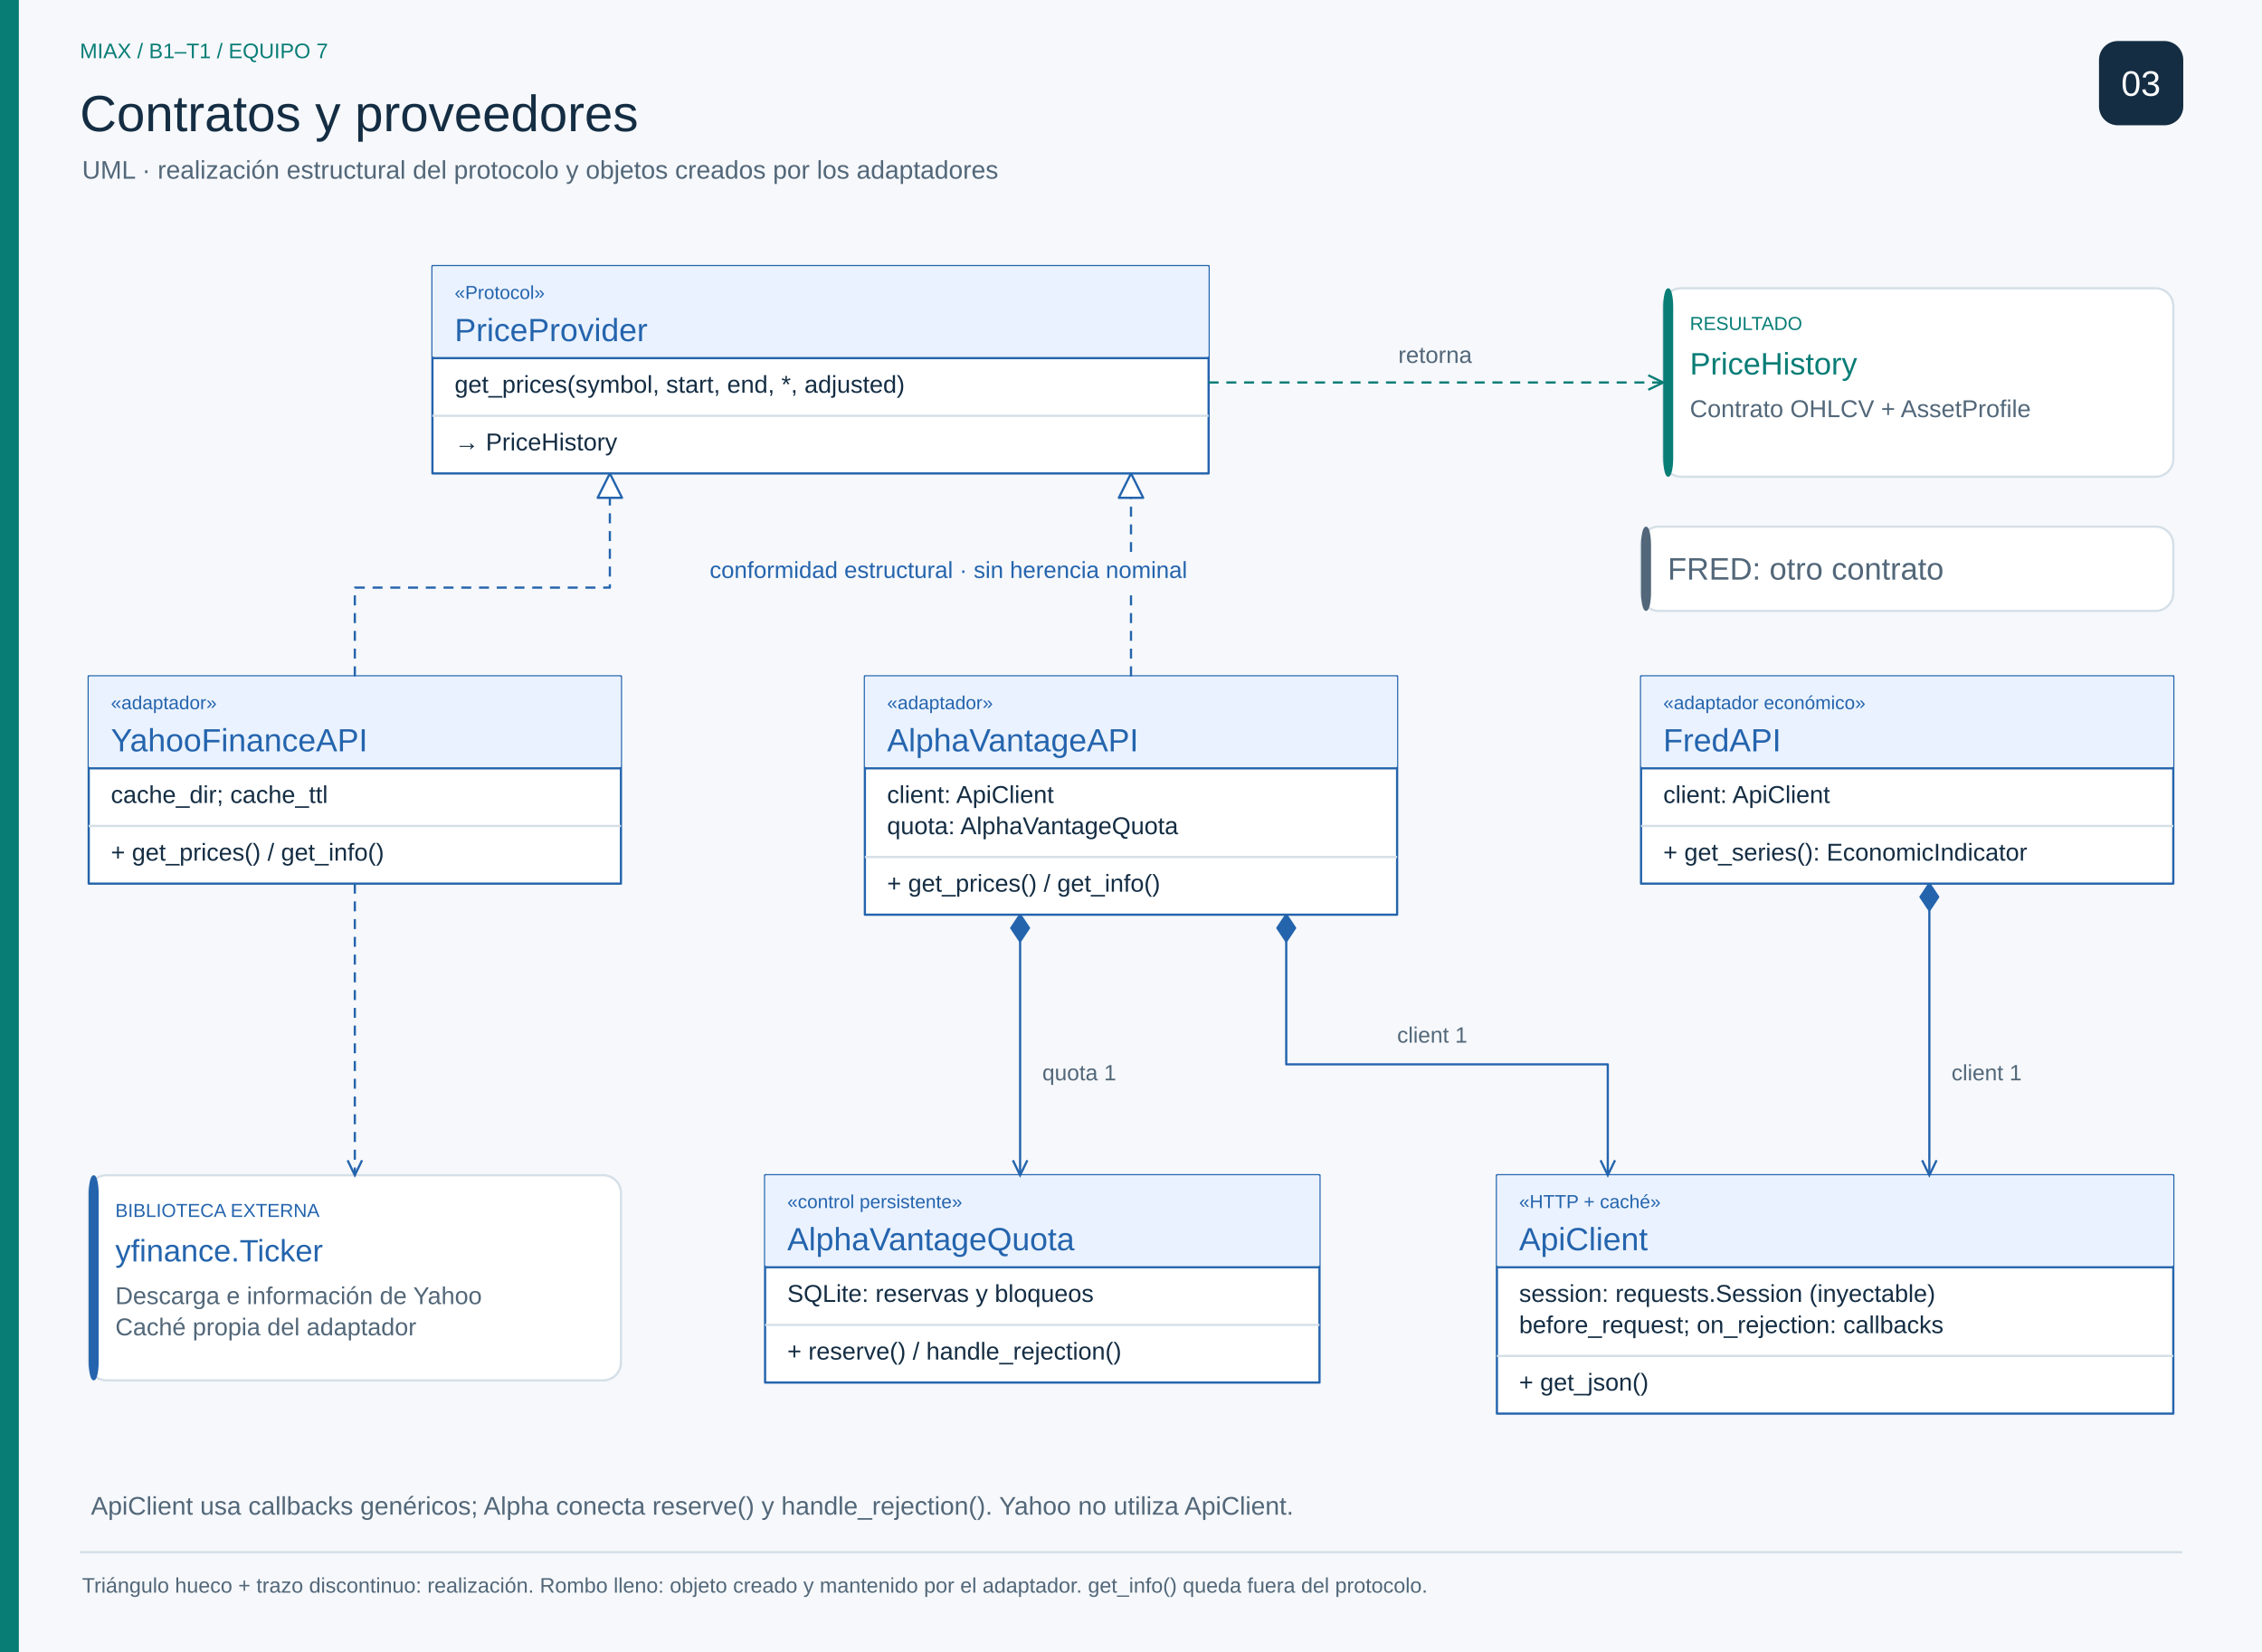
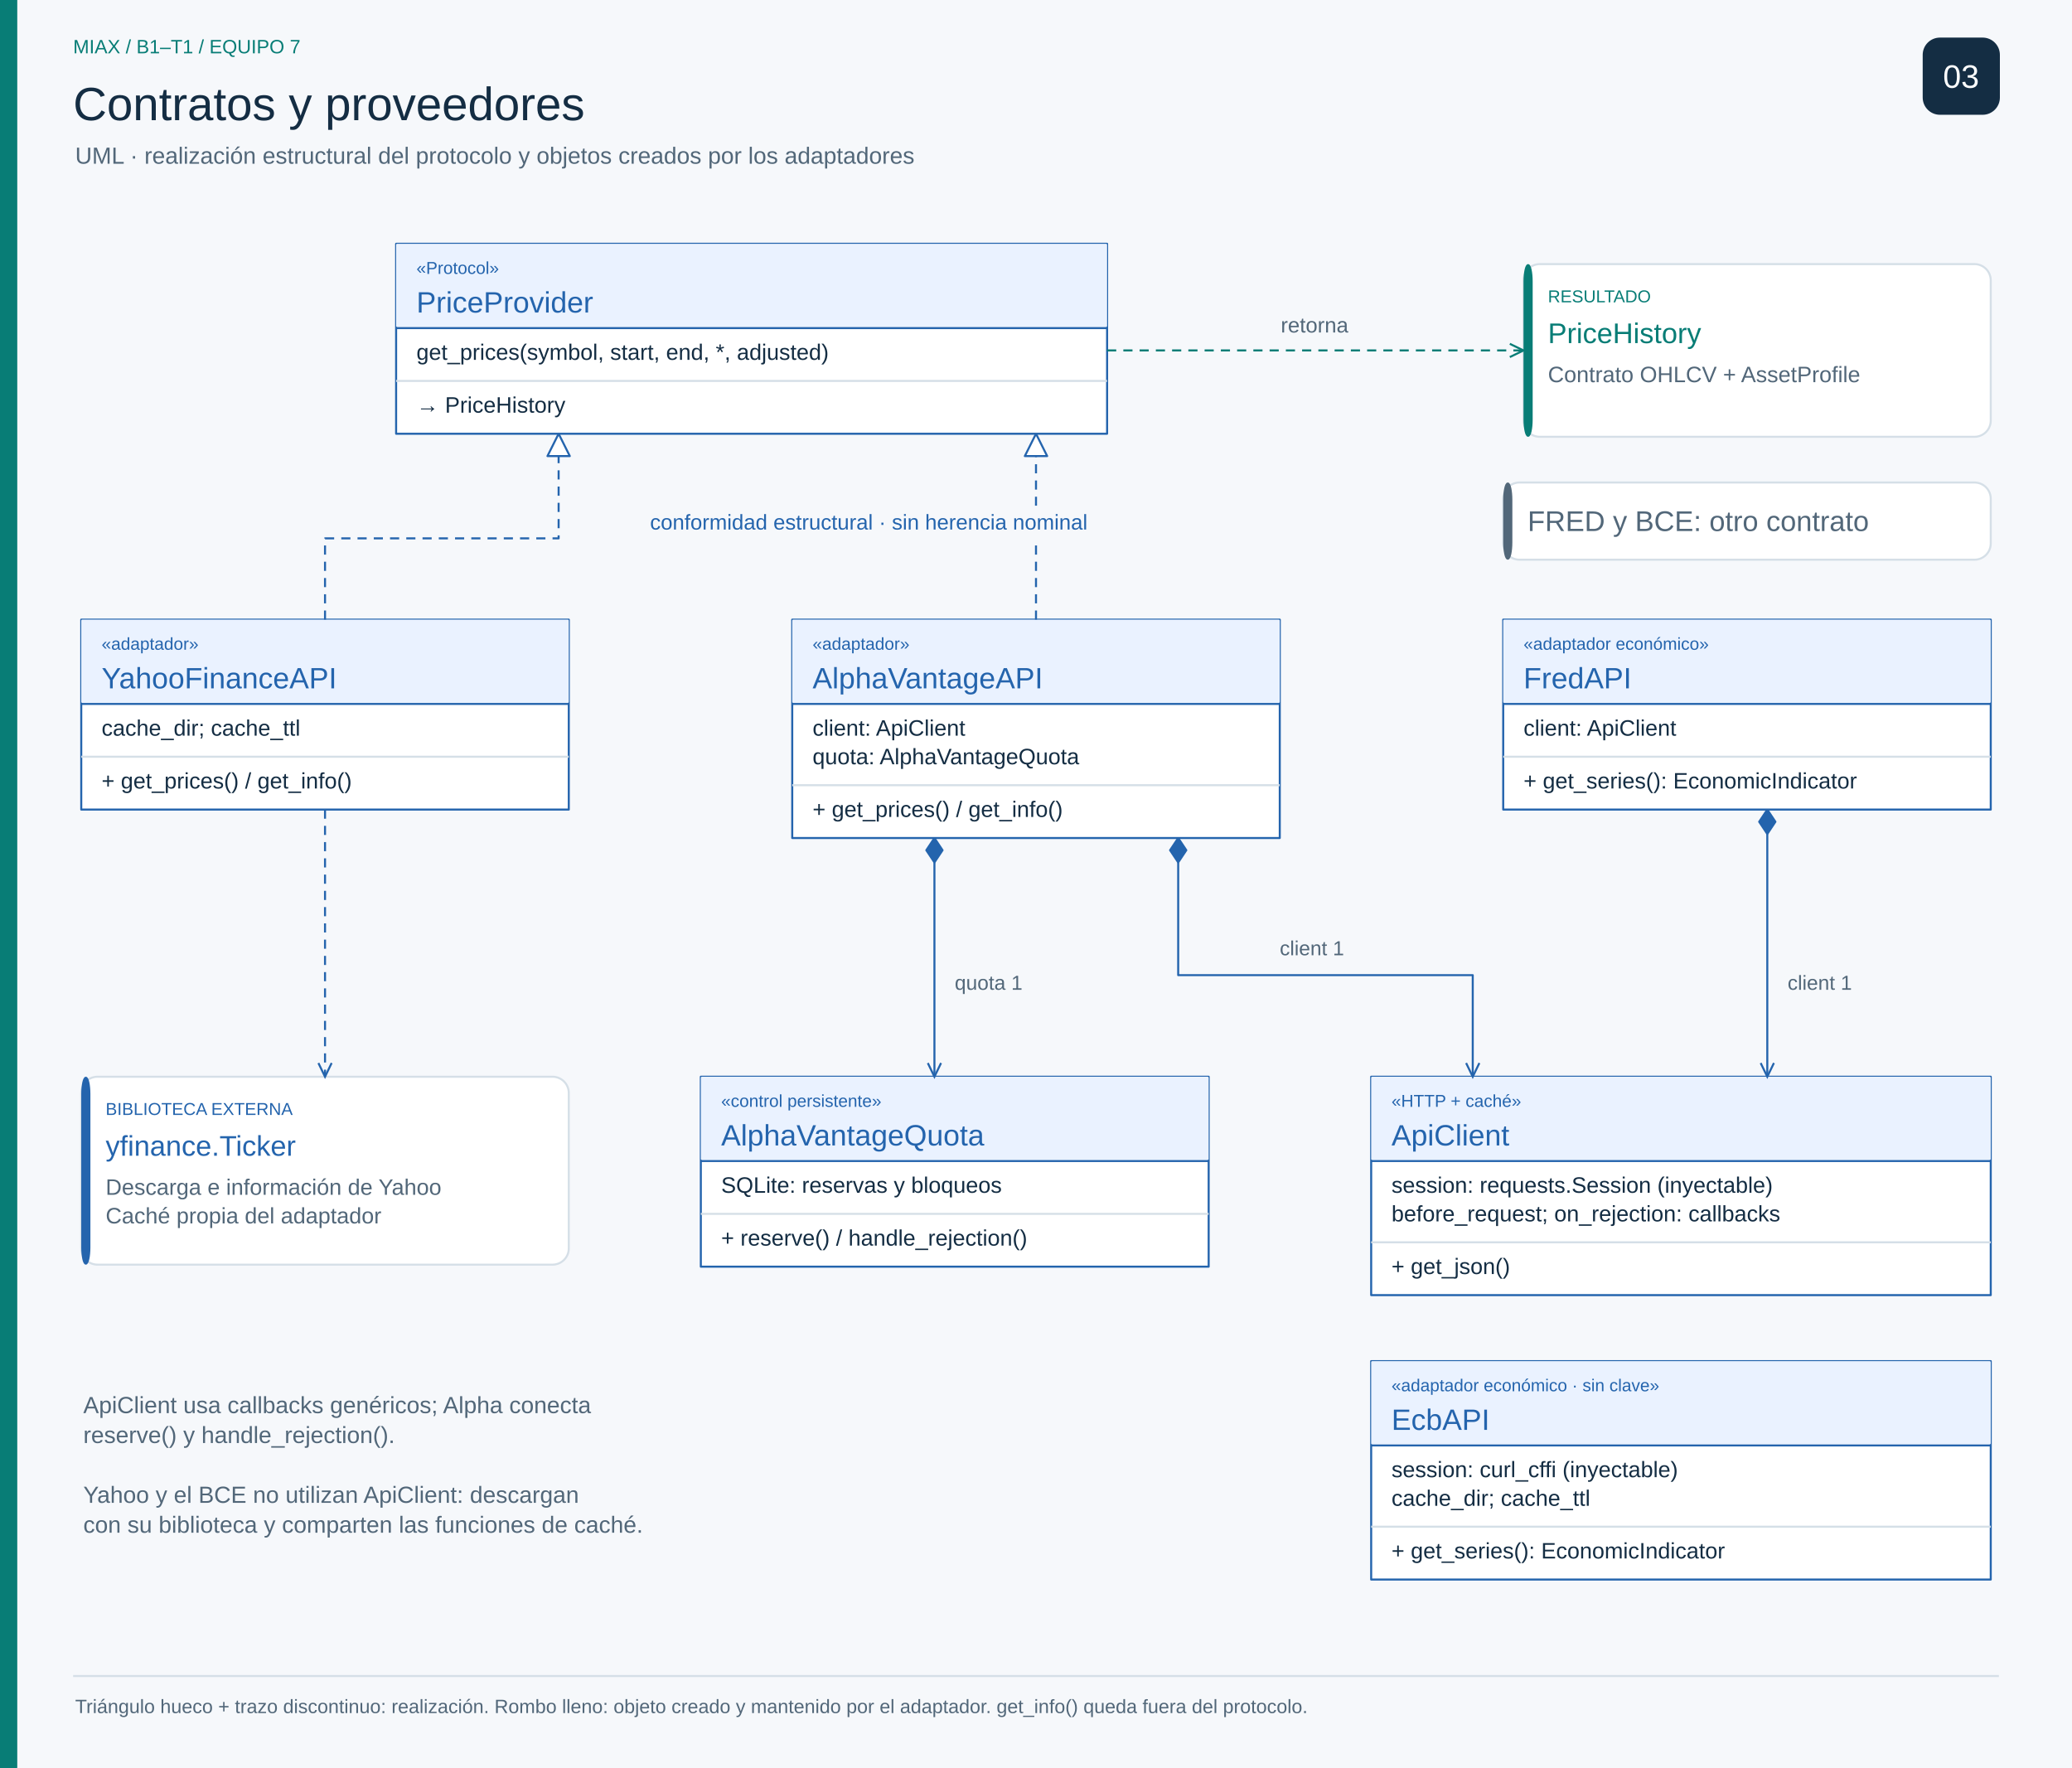
- <svg xmlns="http://www.w3.org/2000/svg" width="2040" height="1490" viewBox="0 0 2040 1490" role="img">
-   <rect x="0" y="0" width="2040" height="1490" rx="0" fill="#F6F8FB" stroke="#F6F8FB" stroke-width="2" stroke-linejoin="round" />
-   <rect x="0" y="0" width="16" height="1490" rx="0" fill="#087D76" stroke="#087D76" stroke-width="2" stroke-linejoin="round" />
+ <svg xmlns="http://www.w3.org/2000/svg" width="2040" height="1740" viewBox="0 0 2040 1740" role="img">
+   <rect x="0" y="0" width="2040" height="1740" rx="0" fill="#F6F8FB" stroke="#F6F8FB" stroke-width="2" stroke-linejoin="round" />
+   <rect x="0" y="0" width="16" height="1740" rx="0" fill="#087D76" stroke="#087D76" stroke-width="2" stroke-linejoin="round" />
  <text x="72" y="52.48" font-family="Arial, Helvetica, sans-serif" font-size="19" fill="#087D76">MIAX  /  B1–T1  /  EQUIPO 7</text>
  <text x="72" y="118.32" font-family="Arial, Helvetica, sans-serif" font-size="46" fill="#142D43">Contratos y proveedores</text>
  <text x="74" y="161.16" font-family="Arial, Helvetica, sans-serif" font-size="23" fill="#526779">UML · realización estructural del protocolo y objetos creados por los adaptadores</text>
  <rect x="1894" y="38" width="74" height="74" rx="16" fill="#142D43" stroke="#142D43" stroke-width="2" stroke-linejoin="round" />
  <text x="1913.0" y="86.44" font-family="Arial, Helvetica, sans-serif" font-size="32" fill="#FFFFFF">03</text>
  <rect x="390" y="240" width="700" height="187" rx="0" fill="#FFFFFF" stroke="#2464AD" stroke-width="2" stroke-linejoin="round" />
  <rect x="391" y="241" width="698" height="80" rx="0" fill="#EAF2FF" stroke="#EAF2FF" stroke-width="2" stroke-linejoin="round" />
  <text x="410" y="269.64" font-family="Arial, Helvetica, sans-serif" font-size="17" fill="#2464AD">«Protocol»</text>
  <text x="410" y="307.68" font-family="Arial, Helvetica, sans-serif" font-size="29" fill="#2464AD">PriceProvider</text>
  <polyline points="390,323 1090,323" fill="none" stroke="#2464AD" stroke-width="2" stroke-linejoin="round" />
  <polyline points="390,375 1090,375" fill="none" stroke="#D5DFE7" stroke-width="2" stroke-linejoin="round" />
  <text x="410" y="354.24" font-family="Arial, Helvetica, sans-serif" font-size="22" fill="#142D43">get_prices(symbol, start, end, *, adjusted)</text>
  <text x="410" y="406.24" font-family="Arial, Helvetica, sans-serif" font-size="22" fill="#142D43">→ PriceHistory</text>
  <rect x="1500" y="260" width="460" height="170" rx="16" fill="#FFFFFF" stroke="#D5DFE7" stroke-width="2" stroke-linejoin="round" />
  <rect x="1501" y="261" width="7" height="168" rx="16" fill="#087D76" stroke="#087D76" stroke-width="2" stroke-linejoin="round" />
  <text x="1524" y="297.64" font-family="Arial, Helvetica, sans-serif" font-size="17" fill="#087D76">RESULTADO</text>
  <text x="1524" y="337.76" font-family="Arial, Helvetica, sans-serif" font-size="28" fill="#087D76">PriceHistory</text>
  <text x="1524" y="376.24" font-family="Arial, Helvetica, sans-serif" font-size="22" fill="#526779">Contrato OHLCV + AssetProfile</text>
  <rect x="80" y="610" width="480" height="187" rx="0" fill="#FFFFFF" stroke="#2464AD" stroke-width="2" stroke-linejoin="round" />
  <rect x="81" y="611" width="478" height="80" rx="0" fill="#EAF2FF" stroke="#EAF2FF" stroke-width="2" stroke-linejoin="round" />
  <text x="100" y="639.64" font-family="Arial, Helvetica, sans-serif" font-size="17" fill="#2464AD">«adaptador»</text>
  <text x="100" y="677.68" font-family="Arial, Helvetica, sans-serif" font-size="29" fill="#2464AD">YahooFinanceAPI</text>
  <polyline points="80,693 560,693" fill="none" stroke="#2464AD" stroke-width="2" stroke-linejoin="round" />
  <polyline points="80,745 560,745" fill="none" stroke="#D5DFE7" stroke-width="2" stroke-linejoin="round" />
  <text x="100" y="724.24" font-family="Arial, Helvetica, sans-serif" font-size="22" fill="#142D43">cache_dir; cache_ttl</text>
  <text x="100" y="776.24" font-family="Arial, Helvetica, sans-serif" font-size="22" fill="#142D43">+ get_prices() / get_info()</text>
  <rect x="780" y="610" width="480" height="215" rx="0" fill="#FFFFFF" stroke="#2464AD" stroke-width="2" stroke-linejoin="round" />
  <rect x="781" y="611" width="478" height="80" rx="0" fill="#EAF2FF" stroke="#EAF2FF" stroke-width="2" stroke-linejoin="round" />
  <text x="800" y="639.64" font-family="Arial, Helvetica, sans-serif" font-size="17" fill="#2464AD">«adaptador»</text>
  <text x="800" y="677.68" font-family="Arial, Helvetica, sans-serif" font-size="29" fill="#2464AD">AlphaVantageAPI</text>
  <polyline points="780,693 1260,693" fill="none" stroke="#2464AD" stroke-width="2" stroke-linejoin="round" />
  <polyline points="780,773 1260,773" fill="none" stroke="#D5DFE7" stroke-width="2" stroke-linejoin="round" />
  <text x="800" y="724.24" font-family="Arial, Helvetica, sans-serif" font-size="22" fill="#142D43">client: ApiClient</text>
  <text x="800" y="752.4" font-family="Arial, Helvetica, sans-serif" font-size="22" fill="#142D43">quota: AlphaVantageQuota</text>
  <text x="800" y="804.24" font-family="Arial, Helvetica, sans-serif" font-size="22" fill="#142D43">+ get_prices() / get_info()</text>
  <rect x="1480" y="610" width="480" height="187" rx="0" fill="#FFFFFF" stroke="#2464AD" stroke-width="2" stroke-linejoin="round" />
  <rect x="1481" y="611" width="478" height="80" rx="0" fill="#EAF2FF" stroke="#EAF2FF" stroke-width="2" stroke-linejoin="round" />
  <text x="1500" y="639.64" font-family="Arial, Helvetica, sans-serif" font-size="17" fill="#2464AD">«adaptador económico»</text>
  <text x="1500" y="677.68" font-family="Arial, Helvetica, sans-serif" font-size="29" fill="#2464AD">FredAPI</text>
  <polyline points="1480,693 1960,693" fill="none" stroke="#2464AD" stroke-width="2" stroke-linejoin="round" />
  <polyline points="1480,745 1960,745" fill="none" stroke="#D5DFE7" stroke-width="2" stroke-linejoin="round" />
  <text x="1500" y="724.24" font-family="Arial, Helvetica, sans-serif" font-size="22" fill="#142D43">client: ApiClient</text>
  <text x="1500" y="776.24" font-family="Arial, Helvetica, sans-serif" font-size="22" fill="#142D43">+ get_series(): EconomicIndicator</text>
  <polyline points="320,610 320,530 550,530 550.0,449.0" fill="none" stroke="#2464AD" stroke-width="2" stroke-linejoin="round" stroke-dasharray="9 7" />
  <polyline points="550,427 539.0,449.0 561.0,449.0 550,427" fill="#FFFFFF" stroke="#2464AD" stroke-width="2" stroke-linejoin="round" />
  <polyline points="1020,610 1020.0,449.0" fill="none" stroke="#2464AD" stroke-width="2" stroke-linejoin="round" stroke-dasharray="9 7" />
  <polyline points="1020,427 1009.0,449.0 1031.0,449.0 1020,427" fill="#FFFFFF" stroke="#2464AD" stroke-width="2" stroke-linejoin="round" />
  <polyline points="1090,345 1500,345" fill="none" stroke="#087D76" stroke-width="2" stroke-linejoin="round" stroke-dasharray="9 7" />
  <polyline points="1486.493,351.524 1500,345 1486.493,338.476" fill="none" stroke="#087D76" stroke-width="2" />
  <rect x="1254.0" y="305" width="82.0" height="34.88" rx="16" fill="#F6F8FB" stroke="#F6F8FB" stroke-width="2" stroke-linejoin="round" />
  <text x="1261.0" y="327.32" font-family="Arial, Helvetica, sans-serif" font-size="21" fill="#526779">retorna</text>
  <rect x="634" y="499" width="458.0" height="34.88" rx="16" fill="#F6F8FB" stroke="#F6F8FB" stroke-width="2" stroke-linejoin="round" />
  <text x="640" y="521.32" font-family="Arial, Helvetica, sans-serif" font-size="21" fill="#2464AD">conformidad estructural · sin herencia nominal</text>
  <rect x="1480" y="475" width="480" height="76" rx="16" fill="#FFFFFF" stroke="#D5DFE7" stroke-width="2" stroke-linejoin="round" />
  <rect x="1481" y="476" width="7" height="74" rx="16" fill="#526779" stroke="#526779" stroke-width="2" stroke-linejoin="round" />
-   <text x="1504" y="522.76" font-family="Arial, Helvetica, sans-serif" font-size="28" fill="#526779">FRED: otro contrato</text>
+   <text x="1504" y="522.76" font-family="Arial, Helvetica, sans-serif" font-size="28" fill="#526779">FRED y BCE: otro contrato</text>
  <rect x="80" y="1060" width="480" height="185" rx="16" fill="#FFFFFF" stroke="#D5DFE7" stroke-width="2" stroke-linejoin="round" />
  <rect x="81" y="1061" width="7" height="183" rx="16" fill="#2464AD" stroke="#2464AD" stroke-width="2" stroke-linejoin="round" />
  <text x="104" y="1097.64" font-family="Arial, Helvetica, sans-serif" font-size="17" fill="#2464AD">BIBLIOTECA EXTERNA</text>
  <text x="104" y="1137.76" font-family="Arial, Helvetica, sans-serif" font-size="28" fill="#2464AD">yfinance.Ticker</text>
  <text x="104" y="1176.24" font-family="Arial, Helvetica, sans-serif" font-size="22" fill="#526779">Descarga e información de Yahoo</text>
  <text x="104" y="1204.4" font-family="Arial, Helvetica, sans-serif" font-size="22" fill="#526779">Caché propia del adaptador</text>
  <rect x="690" y="1060" width="500" height="187" rx="0" fill="#FFFFFF" stroke="#2464AD" stroke-width="2" stroke-linejoin="round" />
  <rect x="691" y="1061" width="498" height="80" rx="0" fill="#EAF2FF" stroke="#EAF2FF" stroke-width="2" stroke-linejoin="round" />
  <text x="710" y="1089.64" font-family="Arial, Helvetica, sans-serif" font-size="17" fill="#2464AD">«control persistente»</text>
  <text x="710" y="1127.68" font-family="Arial, Helvetica, sans-serif" font-size="29" fill="#2464AD">AlphaVantageQuota</text>
  <polyline points="690,1143 1190,1143" fill="none" stroke="#2464AD" stroke-width="2" stroke-linejoin="round" />
  <polyline points="690,1195 1190,1195" fill="none" stroke="#D5DFE7" stroke-width="2" stroke-linejoin="round" />
  <text x="710" y="1174.24" font-family="Arial, Helvetica, sans-serif" font-size="22" fill="#142D43">SQLite: reservas y bloqueos</text>
  <text x="710" y="1226.24" font-family="Arial, Helvetica, sans-serif" font-size="22" fill="#142D43">+ reserve() / handle_rejection()</text>
  <rect x="1350" y="1060" width="610" height="215" rx="0" fill="#FFFFFF" stroke="#2464AD" stroke-width="2" stroke-linejoin="round" />
  <rect x="1351" y="1061" width="608" height="80" rx="0" fill="#EAF2FF" stroke="#EAF2FF" stroke-width="2" stroke-linejoin="round" />
  <text x="1370" y="1089.64" font-family="Arial, Helvetica, sans-serif" font-size="17" fill="#2464AD">«HTTP + caché»</text>
  <text x="1370" y="1127.68" font-family="Arial, Helvetica, sans-serif" font-size="29" fill="#2464AD">ApiClient</text>
  <polyline points="1350,1143 1960,1143" fill="none" stroke="#2464AD" stroke-width="2" stroke-linejoin="round" />
  <polyline points="1350,1223 1960,1223" fill="none" stroke="#D5DFE7" stroke-width="2" stroke-linejoin="round" />
  <text x="1370" y="1174.24" font-family="Arial, Helvetica, sans-serif" font-size="22" fill="#142D43">session: requests.Session (inyectable)</text>
  <text x="1370" y="1202.4" font-family="Arial, Helvetica, sans-serif" font-size="22" fill="#142D43">before_request; on_rejection: callbacks</text>
  <text x="1370" y="1254.24" font-family="Arial, Helvetica, sans-serif" font-size="22" fill="#142D43">+ get_json()</text>
  <polyline points="320,797 320,1060" fill="none" stroke="#2464AD" stroke-width="2" stroke-linejoin="round" stroke-dasharray="9 7" />
  <polyline points="313.476,1046.493 320,1060 326.524,1046.493" fill="none" stroke="#2464AD" stroke-width="2" />
  <polyline points="920,825 912.0,837.0 920.0,849.0 928.0,837.0 920,825" fill="#2464AD" stroke="#2464AD" stroke-width="2" stroke-linejoin="round" />
  <polyline points="920.0,849.0 920.0,1060.0" fill="none" stroke="#2464AD" stroke-width="2" stroke-linejoin="round" />
  <polyline points="913.476,1046.493 920.0,1060.0 926.524,1046.493" fill="none" stroke="#2464AD" stroke-width="2" />
  <rect x="934" y="953" width="87.0" height="33.6" rx="16" fill="#F6F8FB" stroke="#F6F8FB" stroke-width="2" stroke-linejoin="round" />
  <text x="940" y="974.4" font-family="Arial, Helvetica, sans-serif" font-size="20" fill="#526779">quota  1</text>
  <polyline points="1160,825 1152.0,837.0 1160.0,849.0 1168.0,837.0 1160,825" fill="#2464AD" stroke="#2464AD" stroke-width="2" stroke-linejoin="round" />
  <polyline points="1160.0,849.0 1160.0,960.0 1450.0,960.0 1450.0,1060.0" fill="none" stroke="#2464AD" stroke-width="2" stroke-linejoin="round" />
  <polyline points="1443.476,1046.493 1450.0,1060.0 1456.524,1046.493" fill="none" stroke="#2464AD" stroke-width="2" />
  <rect x="1254" y="919" width="83.0" height="33.6" rx="16" fill="#F6F8FB" stroke="#F6F8FB" stroke-width="2" stroke-linejoin="round" />
  <text x="1260" y="940.4" font-family="Arial, Helvetica, sans-serif" font-size="20" fill="#526779">client  1</text>
  <polyline points="1740,797 1732.0,809.0 1740.0,821.0 1748.0,809.0 1740,797" fill="#2464AD" stroke="#2464AD" stroke-width="2" stroke-linejoin="round" />
  <polyline points="1740.0,821.0 1740.0,1060.0" fill="none" stroke="#2464AD" stroke-width="2" stroke-linejoin="round" />
  <polyline points="1733.476,1046.493 1740.0,1060.0 1746.524,1046.493" fill="none" stroke="#2464AD" stroke-width="2" />
  <rect x="1754" y="953" width="83.0" height="33.6" rx="16" fill="#F6F8FB" stroke="#F6F8FB" stroke-width="2" stroke-linejoin="round" />
  <text x="1760" y="974.4" font-family="Arial, Helvetica, sans-serif" font-size="20" fill="#526779">client  1</text>
-   <text x="82" y="1366.16" font-family="Arial, Helvetica, sans-serif" font-size="23" fill="#526779">ApiClient usa callbacks genéricos; Alpha conecta reserve() y handle_rejection(). Yahoo no utiliza ApiClient.</text>
-   <polyline points="72,1400 1968,1400" fill="none" stroke="#D5DFE7" stroke-width="2" stroke-linejoin="round" />
-   <text x="74" y="1436.48" font-family="Arial, Helvetica, sans-serif" font-size="19" fill="#526779">Triángulo hueco + trazo discontinuo: realización. Rombo lleno: objeto creado y mantenido por el adaptador. get_info() queda fuera del protocolo.</text>
+   <rect x="1350" y="1340" width="610" height="215" rx="0" fill="#FFFFFF" stroke="#2464AD" stroke-width="2" stroke-linejoin="round" />
+   <rect x="1351" y="1341" width="608" height="80" rx="0" fill="#EAF2FF" stroke="#EAF2FF" stroke-width="2" stroke-linejoin="round" />
+   <text x="1370" y="1369.64" font-family="Arial, Helvetica, sans-serif" font-size="17" fill="#2464AD">«adaptador económico · sin clave»</text>
+   <text x="1370" y="1407.68" font-family="Arial, Helvetica, sans-serif" font-size="29" fill="#2464AD">EcbAPI</text>
+   <polyline points="1350,1423 1960,1423" fill="none" stroke="#2464AD" stroke-width="2" stroke-linejoin="round" />
+   <polyline points="1350,1503 1960,1503" fill="none" stroke="#D5DFE7" stroke-width="2" stroke-linejoin="round" />
+   <text x="1370" y="1454.24" font-family="Arial, Helvetica, sans-serif" font-size="22" fill="#142D43">session: curl_cffi (inyectable)</text>
+   <text x="1370" y="1482.4" font-family="Arial, Helvetica, sans-serif" font-size="22" fill="#142D43">cache_dir; cache_ttl</text>
+   <text x="1370" y="1534.24" font-family="Arial, Helvetica, sans-serif" font-size="22" fill="#142D43">+ get_series(): EconomicIndicator</text>
+   <text x="82" y="1391.16" font-family="Arial, Helvetica, sans-serif" font-size="23" fill="#526779">ApiClient usa callbacks genéricos; Alpha conecta</text>
+   <text x="82" y="1420.6" font-family="Arial, Helvetica, sans-serif" font-size="23" fill="#526779">reserve() y handle_rejection().</text>
+   <text x="82" y="1450.04" font-family="Arial, Helvetica, sans-serif" font-size="23" fill="#526779" />
+   <text x="82" y="1479.48" font-family="Arial, Helvetica, sans-serif" font-size="23" fill="#526779">Yahoo y el BCE no utilizan ApiClient: descargan</text>
+   <text x="82" y="1508.92" font-family="Arial, Helvetica, sans-serif" font-size="23" fill="#526779">con su biblioteca y comparten las funciones de caché.</text>
+   <polyline points="72,1650 1968,1650" fill="none" stroke="#D5DFE7" stroke-width="2" stroke-linejoin="round" />
+   <text x="74" y="1686.48" font-family="Arial, Helvetica, sans-serif" font-size="19" fill="#526779">Triángulo hueco + trazo discontinuo: realización. Rombo lleno: objeto creado y mantenido por el adaptador. get_info() queda fuera del protocolo.</text>
</svg>
